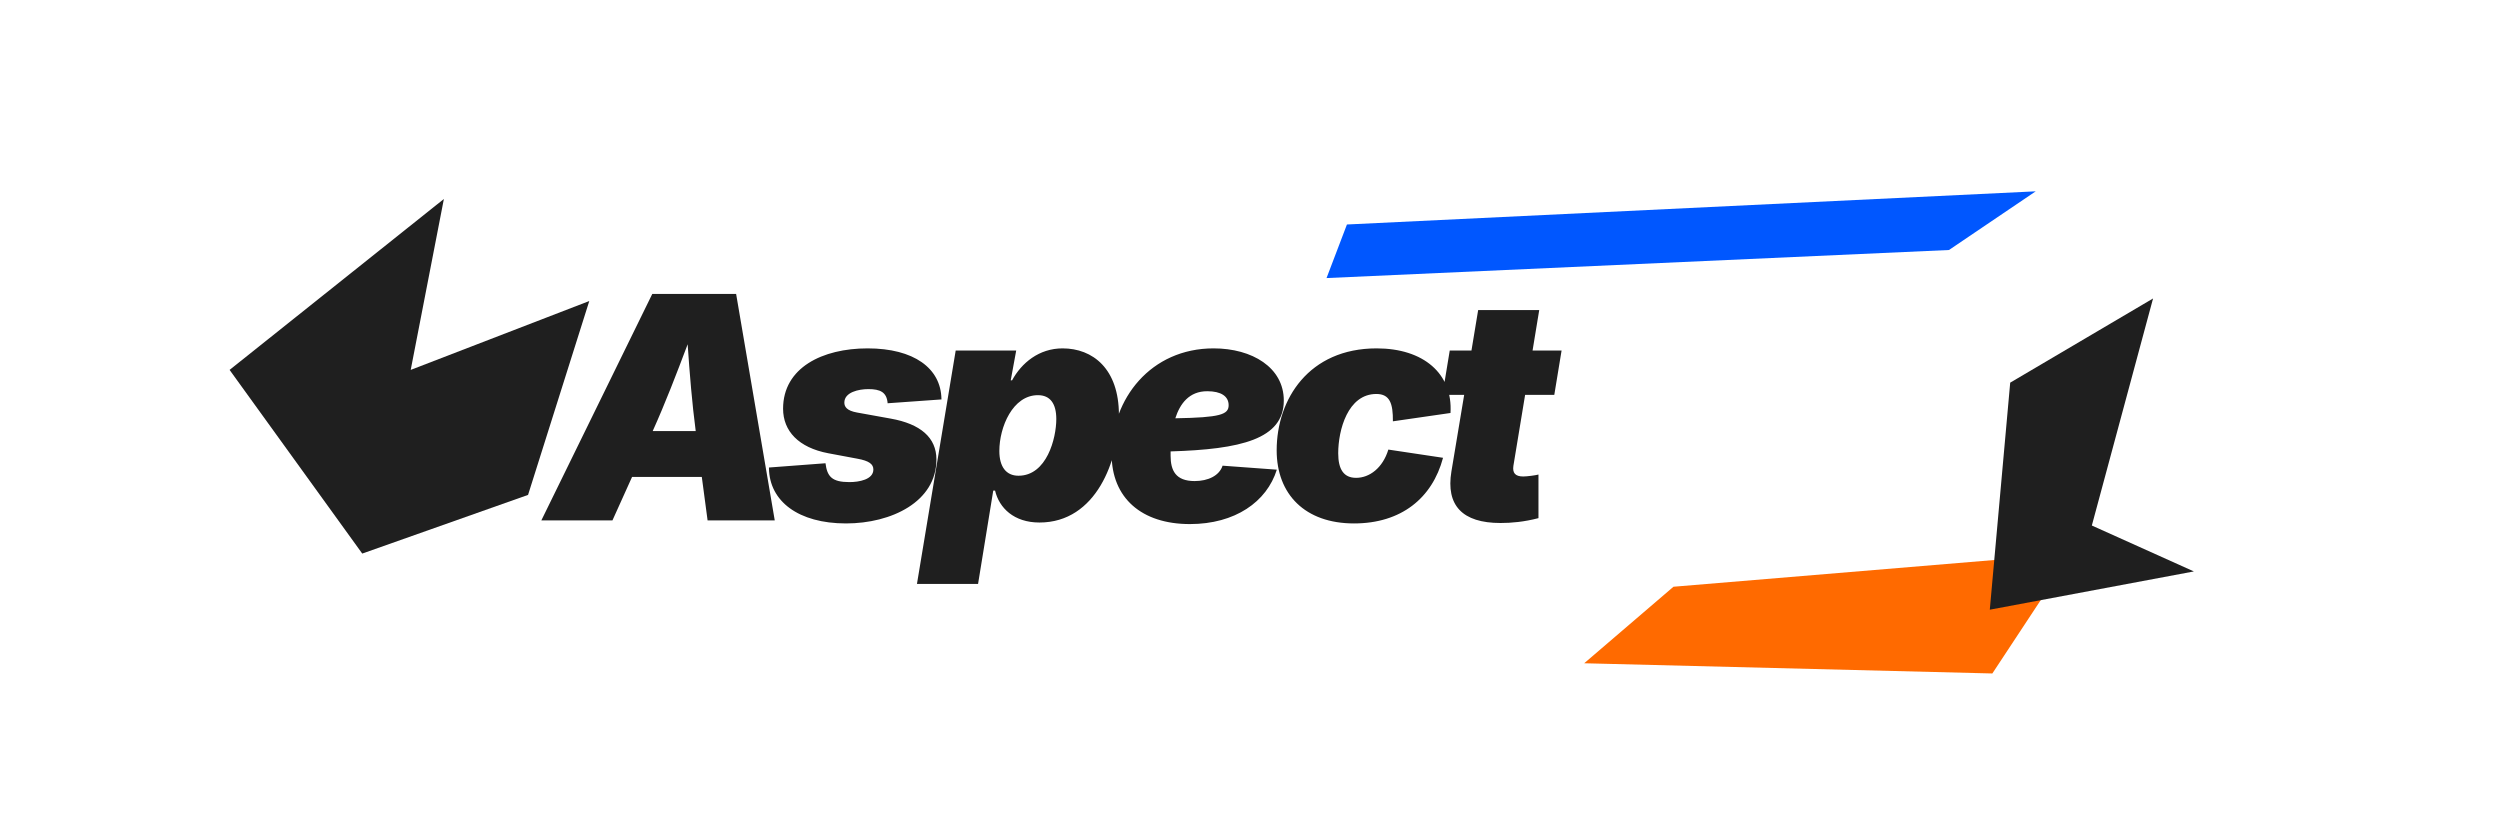
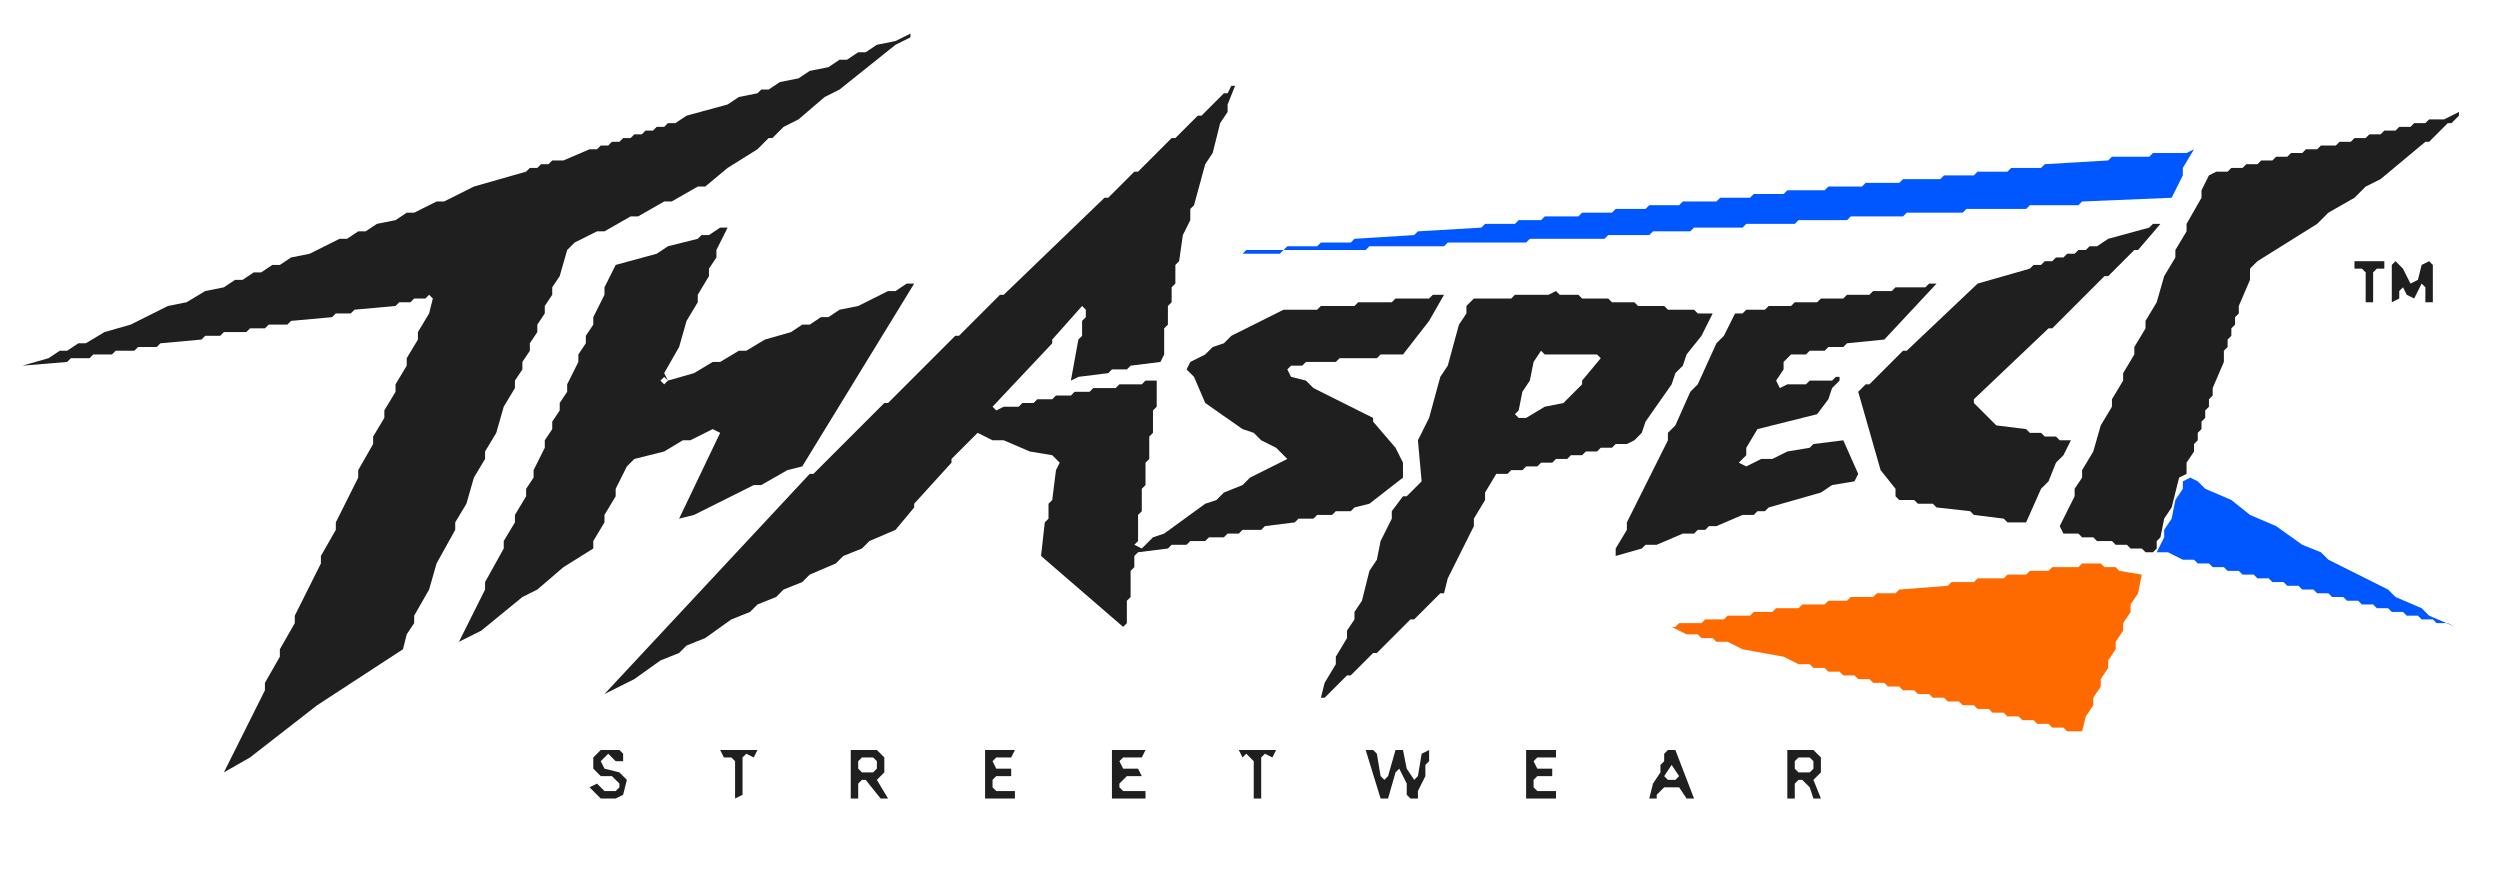
- <svg xmlns="http://www.w3.org/2000/svg" width="980" height="320" viewBox="0 0 980 320">
-   <g transform="translate(70 40)">
-     <polygon points="20,105 104,38 91,105 161,78 137,154 72,177" fill="#1F1F1F" />
-     <text x="145" y="164" font-family="Inter,Arial,sans-serif" font-size="122" font-weight="900" font-style="italic" letter-spacing="-9" fill="#1F1F1F">Aspect</text>
-     <polygon points="458,48 728,35 694,58 450,69" fill="#0057FF" />
-     <polygon points="586,190 742,177 711,224 551,220" fill="#FF6A00" />
-     <polygon points="718,110 774,77 750,166 790,184 710,199" fill="#1F1F1F" />
-   </g>
+ <svg xmlns="http://www.w3.org/2000/svg" viewBox="0 0 670 240" role="img">
+   <path d="M 446 208 L 448 205 L 450 208 L 449 209 L 447 209 Z M 481 204 L 482 203 L 485 203 L 486 204 L 486 206 L 485 207 L 482 207 L 481 206 Z M 230 204 L 231 203 L 234 203 L 235 204 L 235 206 L 234 207 L 231 207 L 230 206 Z M 479 201 L 479 214 L 481 214 L 481 210 L 482 209 L 483 209 L 485 211 L 486 214 L 488 214 L 486 209 L 488 207 L 488 203 L 486 201 Z M 447 201 L 446 202 L 446 204 L 445 205 L 445 207 L 443 210 L 442 214 L 444 214 L 444 213 L 446 211 L 450 211 L 452 214 L 454 214 L 449 201 Z M 409 201 L 409 214 L 417 214 L 417 212 L 412 212 L 411 211 L 411 209 L 412 208 L 416 208 L 416 206 L 412 206 L 411 204 L 412 203 L 417 203 L 417 201 Z M 366 201 L 370 214 L 372 214 L 374 207 L 375 206 L 377 210 L 377 213 L 378 214 L 380 214 L 380 212 L 382 208 L 382 205 L 383 204 L 383 201 L 381 202 L 380 208 L 379 209 L 377 206 L 376 201 L 374 201 L 372 208 L 371 209 L 370 208 L 369 202 L 368 201 Z M 332 201 L 333 203 L 334 202 L 336 204 L 336 214 L 338 214 L 338 203 L 339 202 L 341 203 L 342 201 Z M 298 201 L 298 214 L 307 214 L 307 212 L 301 212 L 300 211 L 300 210 L 302 208 L 306 208 L 305 206 L 301 206 L 300 204 L 301 203 L 306 203 L 307 201 Z M 264 201 L 264 214 L 272 214 L 272 212 L 267 212 L 266 211 L 266 209 L 267 208 L 271 208 L 271 206 L 267 206 L 266 204 L 267 203 L 271 203 L 272 201 Z M 228 201 L 228 214 L 230 214 L 230 210 L 231 209 L 232 209 L 236 214 L 238 214 L 235 209 L 237 207 L 237 203 L 235 201 Z M 203 201 L 193 201 L 194 203 L 196 203 L 197 204 L 197 214 L 199 213 L 199 203 L 200 202 L 202 203 Z M 161 201 L 159 203 L 159 206 L 161 208 L 164 208 L 166 210 L 166 211 L 165 212 L 162 212 L 160 210 L 158 211 L 161 214 L 165 214 L 167 213 L 168 209 L 166 207 L 162 206 L 161 204 L 163 202 L 165 204 L 167 204 L 167 202 L 166 201 Z M 177 102 L 178 101 L 179 102 L 178 103 Z M 429 96 L 424 102 L 424 103 L 419 108 L 414 109 L 409 112 L 407 112 L 406 111 L 407 110 L 408 105 L 410 102 L 411 97 L 413 94 L 414 95 L 428 95 Z M 459 84 L 455 84 L 454 83 L 447 83 L 446 82 L 439 82 L 438 81 L 432 81 L 431 80 L 424 80 L 423 79 L 418 79 L 417 78 L 415 79 L 406 79 L 405 80 L 395 80 L 393 82 L 393 84 L 391 87 L 388 98 L 386 101 L 383 112 L 380 118 L 381 129 L 377 133 L 376 133 L 373 137 L 373 139 L 370 145 L 369 150 L 367 153 L 365 161 L 363 164 L 363 166 L 361 169 L 361 171 L 358 176 L 358 178 L 355 183 L 354 187 L 355 187 L 361 181 L 362 181 L 368 175 L 369 175 L 378 166 L 379 166 L 386 159 L 387 159 L 388 155 L 395 141 L 395 139 L 398 134 L 398 132 L 401 127 L 404 127 L 405 126 L 408 126 L 409 125 L 412 125 L 413 124 L 416 124 L 417 123 L 420 123 L 421 122 L 424 122 L 425 121 L 428 121 L 429 120 L 432 120 L 433 119 L 436 119 L 438 118 L 440 116 L 441 113 L 448 103 L 449 100 L 451 98 L 452 95 L 456 90 Z M 519 76 L 517 76 L 516 77 L 508 77 L 507 78 L 502 78 L 501 79 L 495 79 L 494 80 L 488 80 L 487 81 L 481 81 L 480 82 L 474 82 L 473 83 L 468 83 L 467 84 L 465 84 L 462 90 L 460 92 L 455 103 L 453 105 L 449 114 L 447 116 L 447 118 L 436 140 L 436 142 L 433 147 L 433 149 L 440 147 L 441 146 L 444 146 L 451 143 L 454 143 L 455 142 L 457 142 L 458 141 L 460 141 L 467 138 L 470 138 L 471 137 L 473 137 L 474 136 L 488 132 L 491 130 L 497 129 L 498 127 L 494 118 L 486 119 L 485 120 L 479 121 L 475 123 L 472 123 L 468 125 L 466 124 L 468 122 L 468 120 L 471 115 L 487 111 L 490 107 L 491 104 L 493 102 L 493 101 L 492 101 L 491 102 L 485 102 L 484 103 L 479 103 L 477 104 L 476 102 L 478 99 L 478 97 L 480 95 L 484 95 L 485 94 L 489 94 L 490 93 L 494 93 L 495 92 L 505 91 Z M 642 70 L 641 71 L 641 81 L 643 80 L 643 78 L 644 77 L 645 79 L 647 80 L 649 76 L 650 77 L 650 81 L 652 81 L 652 71 L 651 70 L 649 71 L 648 75 L 646 76 L 644 72 Z M 631 70 L 631 72 L 633 72 L 634 73 L 634 81 L 636 81 L 636 73 L 637 72 L 639 72 L 639 70 Z M 245 76 L 243 76 L 240 78 L 238 78 L 230 82 L 225 83 L 222 85 L 220 85 L 217 87 L 215 87 L 212 89 L 205 91 L 200 94 L 198 94 L 193 97 L 191 97 L 186 100 L 179 102 L 178 100 L 182 93 L 184 86 L 187 81 L 187 79 L 190 74 L 190 72 L 192 69 L 192 67 L 195 61 L 193 61 L 190 63 L 188 63 L 187 64 L 179 66 L 176 68 L 165 71 L 162 77 L 162 79 L 159 85 L 159 87 L 157 90 L 157 92 L 155 95 L 155 97 L 152 103 L 152 105 L 150 108 L 150 110 L 148 113 L 148 115 L 146 118 L 146 120 L 143 126 L 143 128 L 141 131 L 141 133 L 138 138 L 138 140 L 135 145 L 135 147 L 130 156 L 130 158 L 123 172 L 129 169 L 140 160 L 144 158 L 151 152 L 159 147 L 159 145 L 162 140 L 162 138 L 165 133 L 165 131 L 168 125 L 170 123 L 178 121 L 183 118 L 185 118 L 191 115 L 193 116 L 182 139 L 186 138 L 202 130 L 204 130 L 211 126 L 215 125 Z M 579 60 L 577 60 L 576 61 L 565 64 L 562 66 L 560 66 L 559 67 L 557 67 L 556 68 L 554 68 L 553 69 L 551 69 L 550 70 L 548 70 L 547 71 L 545 71 L 544 72 L 530 76 L 511 94 L 510 94 L 501 103 L 500 103 L 498 105 L 504 126 L 508 131 L 508 133 L 509 134 L 513 134 L 514 135 L 518 135 L 519 136 L 528 137 L 529 138 L 537 139 L 538 140 L 543 140 L 547 131 L 549 129 L 551 124 L 553 122 L 555 118 L 552 118 L 551 117 L 548 117 L 547 116 L 544 116 L 543 115 L 535 114 L 529 108 L 529 107 L 549 88 L 550 88 L 564 74 L 565 74 L 572 67 L 573 67 Z M 659 30 L 655 32 L 651 32 L 650 33 L 647 33 L 646 34 L 643 34 L 642 35 L 639 35 L 638 36 L 635 36 L 634 37 L 631 37 L 630 38 L 627 38 L 626 39 L 622 39 L 621 40 L 618 40 L 617 41 L 614 41 L 613 42 L 610 42 L 609 43 L 606 43 L 605 44 L 602 44 L 601 45 L 598 45 L 597 46 L 594 46 L 592 47 L 590 51 L 590 53 L 586 60 L 586 62 L 583 67 L 583 69 L 580 74 L 578 81 L 575 86 L 575 88 L 572 93 L 572 95 L 569 100 L 569 102 L 566 107 L 566 109 L 563 114 L 561 121 L 558 126 L 558 128 L 556 131 L 556 133 L 552 141 L 553 143 L 557 143 L 558 144 L 561 144 L 562 145 L 566 145 L 567 146 L 570 146 L 571 147 L 574 147 L 575 148 L 577 148 L 578 147 L 578 145 L 579 144 L 580 139 L 582 136 L 584 128 L 586 127 L 586 124 L 588 121 L 588 119 L 589 118 L 589 116 L 590 115 L 590 113 L 591 112 L 591 110 L 592 109 L 592 107 L 593 106 L 593 104 L 596 97 L 596 94 L 597 93 L 597 91 L 598 90 L 598 88 L 599 87 L 599 85 L 600 84 L 600 82 L 603 75 L 603 72 L 605 70 L 621 60 L 624 57 L 631 53 L 634 50 L 638 48 L 650 38 L 651 38 L 656 33 L 657 33 L 659 31 Z M 387 79 L 384 79 L 383 80 L 374 80 L 373 81 L 364 81 L 363 82 L 354 82 L 353 83 L 344 83 L 330 90 L 328 92 L 325 93 L 323 95 L 319 97 L 318 99 L 320 101 L 323 108 L 333 115 L 336 116 L 338 118 L 342 120 L 345 123 L 335 128 L 333 130 L 328 132 L 326 134 L 323 135 L 312 143 L 309 144 L 306 147 L 304 146 L 305 145 L 305 138 L 306 137 L 306 131 L 307 130 L 307 124 L 308 123 L 308 117 L 309 116 L 309 110 L 310 109 L 310 102 L 307 102 L 306 103 L 300 103 L 299 104 L 293 104 L 292 105 L 288 105 L 287 106 L 283 106 L 282 107 L 278 107 L 277 108 L 274 108 L 273 109 L 269 109 L 267 110 L 266 109 L 282 92 L 282 91 L 290 82 L 291 83 L 291 85 L 290 86 L 290 90 L 289 91 L 287 102 L 289 101 L 297 100 L 298 99 L 302 99 L 303 98 L 311 97 L 312 95 L 312 88 L 313 87 L 313 82 L 314 81 L 314 77 L 315 76 L 315 71 L 316 70 L 317 63 L 319 59 L 319 56 L 320 55 L 323 44 L 325 41 L 327 33 L 329 30 L 329 28 L 331 23 L 330 23 L 329 25 L 328 25 L 322 31 L 321 31 L 315 37 L 314 37 L 305 46 L 304 46 L 297 53 L 296 53 L 269 79 L 268 79 L 257 90 L 256 90 L 238 108 L 237 108 L 218 127 L 217 127 L 162 186 L 170 182 L 177 177 L 182 175 L 184 173 L 189 171 L 196 166 L 201 164 L 203 162 L 208 160 L 210 158 L 215 156 L 217 154 L 224 151 L 226 149 L 231 147 L 233 145 L 240 142 L 245 136 L 245 135 L 255 124 L 255 123 L 262 116 L 266 118 L 269 118 L 276 121 L 282 122 L 284 124 L 283 126 L 282 134 L 281 135 L 281 139 L 280 140 L 279 149 L 301 168 L 302 167 L 302 161 L 303 160 L 303 153 L 304 152 L 304 149 L 305 148 L 313 147 L 314 146 L 318 146 L 319 145 L 323 145 L 324 144 L 328 144 L 329 143 L 332 143 L 333 142 L 338 142 L 339 141 L 347 140 L 348 139 L 352 139 L 353 138 L 357 138 L 358 137 L 362 137 L 363 136 L 367 135 L 376 128 L 376 124 L 374 120 L 368 113 L 368 112 L 352 104 L 350 102 L 346 101 L 345 99 L 346 98 L 349 98 L 350 97 L 358 97 L 359 96 L 369 96 L 370 95 L 376 95 L 383 86 Z M 244 9 L 240 11 L 235 12 L 232 14 L 230 14 L 227 16 L 225 16 L 222 18 L 217 19 L 214 21 L 209 22 L 206 24 L 204 24 L 203 25 L 198 26 L 195 28 L 184 31 L 181 33 L 179 33 L 178 34 L 176 34 L 175 35 L 173 35 L 172 36 L 170 36 L 169 37 L 167 37 L 166 38 L 164 38 L 163 39 L 161 39 L 160 40 L 158 40 L 151 43 L 148 43 L 147 44 L 145 44 L 144 45 L 142 45 L 141 46 L 127 50 L 119 54 L 117 54 L 111 57 L 109 57 L 106 59 L 101 60 L 98 62 L 96 62 L 93 64 L 91 64 L 83 68 L 78 69 L 75 71 L 73 71 L 70 73 L 68 73 L 65 75 L 63 75 L 60 77 L 55 78 L 50 81 L 45 82 L 35 87 L 28 89 L 23 92 L 21 92 L 18 94 L 16 94 L 13 96 L 6 98 L 18 97 L 19 96 L 24 96 L 25 95 L 30 95 L 31 94 L 36 94 L 37 93 L 42 93 L 43 92 L 54 91 L 55 90 L 59 90 L 60 89 L 66 89 L 67 88 L 71 88 L 72 87 L 77 87 L 78 86 L 89 85 L 90 84 L 94 84 L 95 83 L 106 82 L 107 81 L 110 81 L 111 80 L 114 80 L 115 79 L 116 80 L 115 84 L 112 89 L 112 91 L 109 96 L 109 98 L 106 103 L 106 105 L 103 110 L 103 112 L 100 117 L 100 119 L 96 126 L 96 128 L 90 140 L 90 142 L 86 149 L 86 151 L 79 165 L 79 167 L 75 174 L 75 176 L 71 183 L 71 185 L 60 207 L 67 203 L 85 189 L 108 174 L 109 170 L 111 167 L 111 165 L 115 158 L 117 151 L 122 142 L 122 140 L 125 135 L 127 128 L 130 123 L 130 121 L 133 116 L 135 109 L 138 104 L 138 102 L 140 99 L 140 97 L 142 94 L 142 92 L 144 89 L 144 87 L 146 84 L 146 82 L 148 79 L 148 77 L 150 74 L 152 67 L 154 65 L 160 62 L 162 62 L 169 58 L 171 58 L 178 54 L 180 54 L 187 50 L 189 50 L 195 45 L 203 40 L 206 37 L 207 37 L 210 34 L 214 32 L 221 26 L 225 24 L 240 12 L 244 10 Z" fill="#1F1F1F" fill-rule="evenodd" />
+   <path d="M 585 129 L 585 131 L 583 134 L 582 139 L 580 142 L 580 144 L 578 148 L 581 148 L 585 150 L 588 150 L 589 151 L 592 151 L 593 152 L 596 152 L 597 153 L 600 153 L 601 154 L 604 154 L 605 155 L 608 155 L 609 156 L 612 156 L 613 157 L 616 157 L 617 158 L 620 158 L 621 159 L 624 159 L 625 160 L 628 160 L 629 161 L 632 161 L 633 162 L 636 162 L 637 163 L 640 163 L 641 164 L 644 164 L 645 165 L 648 165 L 649 166 L 652 166 L 653 167 L 656 167 L 658 168 L 651 165 L 649 163 L 642 160 L 640 158 L 624 150 L 622 148 L 617 146 L 610 141 L 603 138 L 598 134 L 591 131 L 589 129 L 587 128 Z M 588 40 L 586 41 L 577 41 L 576 42 L 566 42 L 565 43 L 548 44 L 547 45 L 539 45 L 538 46 L 530 46 L 529 47 L 521 47 L 520 48 L 510 48 L 509 49 L 500 49 L 499 50 L 490 50 L 489 51 L 479 51 L 478 52 L 470 52 L 469 53 L 461 53 L 460 54 L 451 54 L 450 55 L 442 55 L 441 56 L 433 56 L 432 57 L 424 57 L 423 58 L 414 58 L 413 59 L 407 59 L 406 60 L 398 60 L 397 61 L 380 62 L 379 63 L 363 64 L 362 65 L 354 65 L 353 66 L 345 66 L 344 67 L 334 67 L 333 68 L 327 68 L 343 68 L 344 67 L 366 67 L 367 66 L 387 66 L 388 65 L 409 65 L 410 64 L 430 64 L 431 63 L 442 63 L 443 62 L 453 62 L 454 61 L 467 61 L 468 60 L 481 60 L 482 59 L 495 59 L 496 58 L 510 58 L 511 57 L 526 57 L 527 56 L 543 56 L 544 55 L 557 55 L 558 54 L 582 53 L 585 47 L 585 45 Z" fill="#0057FF" fill-rule="evenodd" />
+   <path d="M 574 154 L 568 153 L 567 152 L 564 152 L 563 151 L 558 151 L 557 152 L 550 152 L 549 153 L 544 153 L 543 154 L 538 154 L 537 155 L 530 155 L 529 156 L 523 156 L 522 157 L 509 158 L 508 159 L 503 159 L 502 160 L 496 160 L 495 161 L 490 161 L 489 162 L 483 162 L 482 163 L 476 163 L 475 164 L 470 164 L 469 165 L 463 165 L 462 166 L 457 166 L 456 167 L 450 167 L 449 168 L 446 168 L 448 168 L 452 170 L 455 170 L 456 171 L 459 171 L 460 172 L 463 172 L 467 174 L 478 176 L 482 178 L 485 178 L 486 179 L 489 179 L 490 180 L 493 180 L 494 181 L 497 181 L 498 182 L 501 182 L 502 183 L 505 183 L 506 184 L 509 184 L 510 185 L 513 185 L 514 186 L 517 186 L 518 187 L 521 187 L 522 188 L 525 188 L 526 189 L 529 189 L 530 190 L 533 190 L 534 191 L 537 191 L 538 192 L 541 192 L 542 193 L 545 193 L 546 194 L 549 194 L 550 195 L 553 195 L 554 196 L 558 196 L 559 192 L 561 189 L 561 187 L 563 184 L 563 182 L 565 179 L 565 177 L 567 174 L 567 172 L 569 169 L 569 167 L 571 164 L 571 162 L 573 159 Z" fill="#FF6A00" fill-rule="evenodd" />
</svg>
